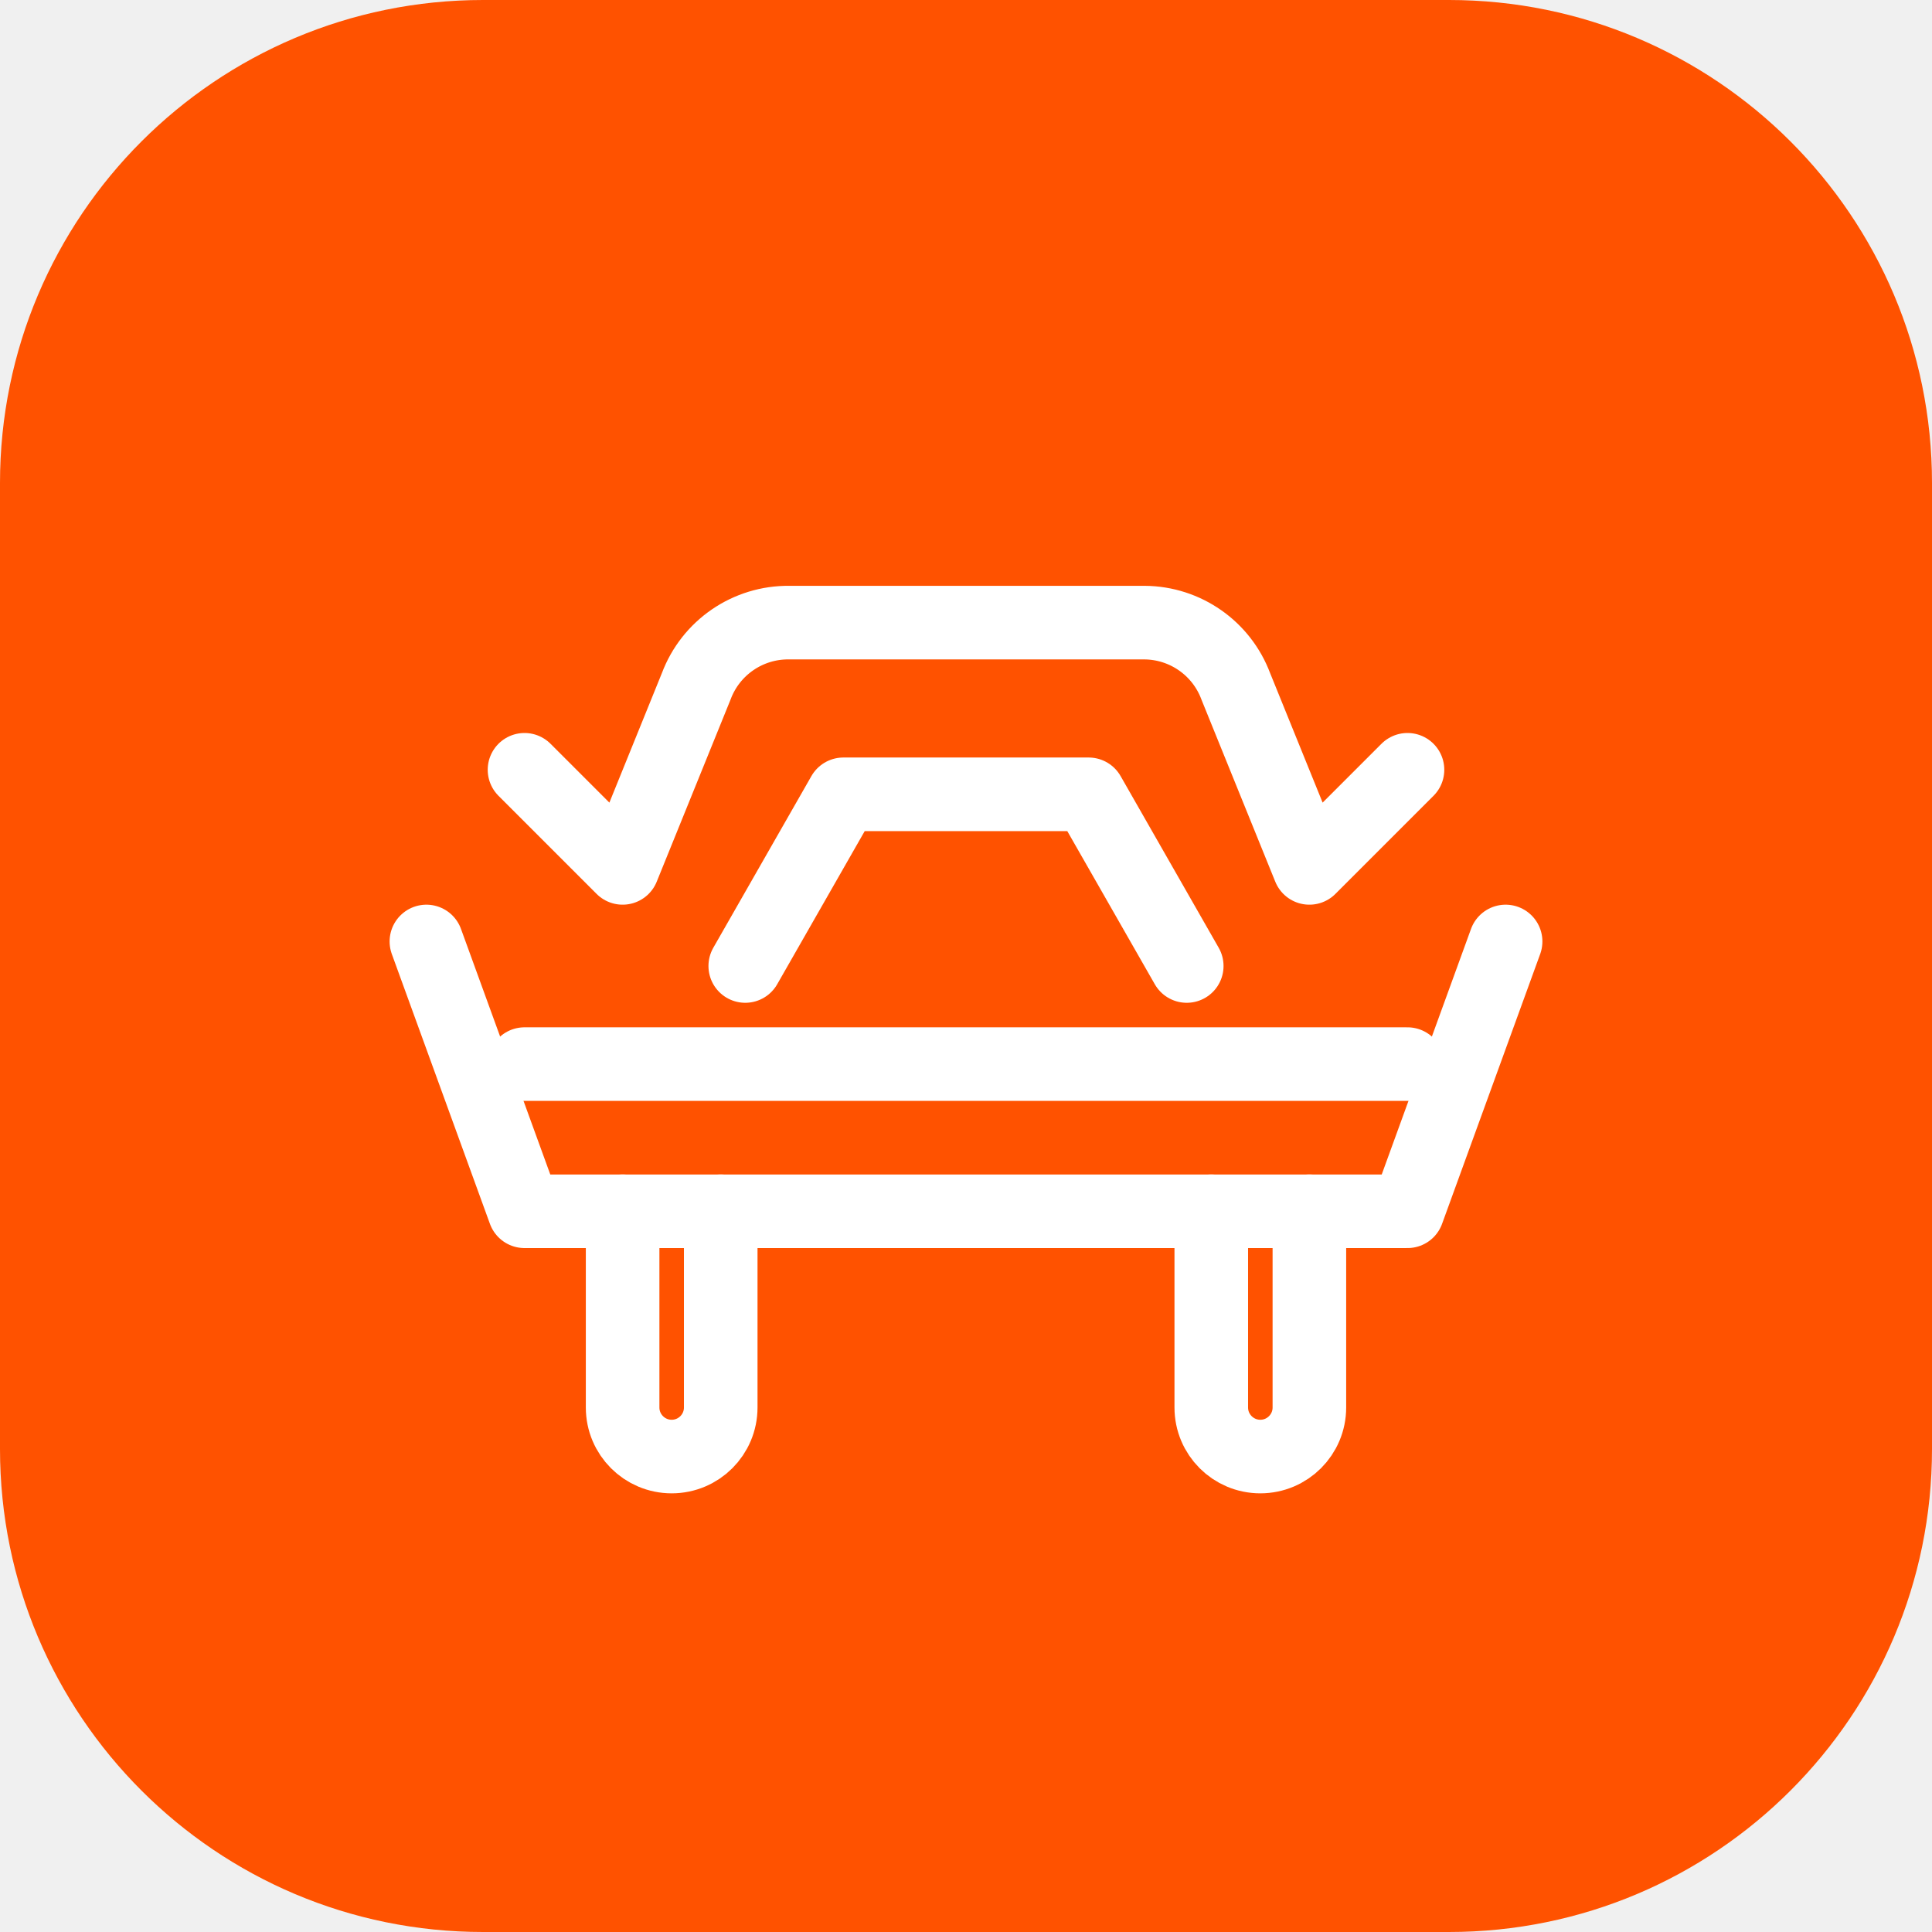
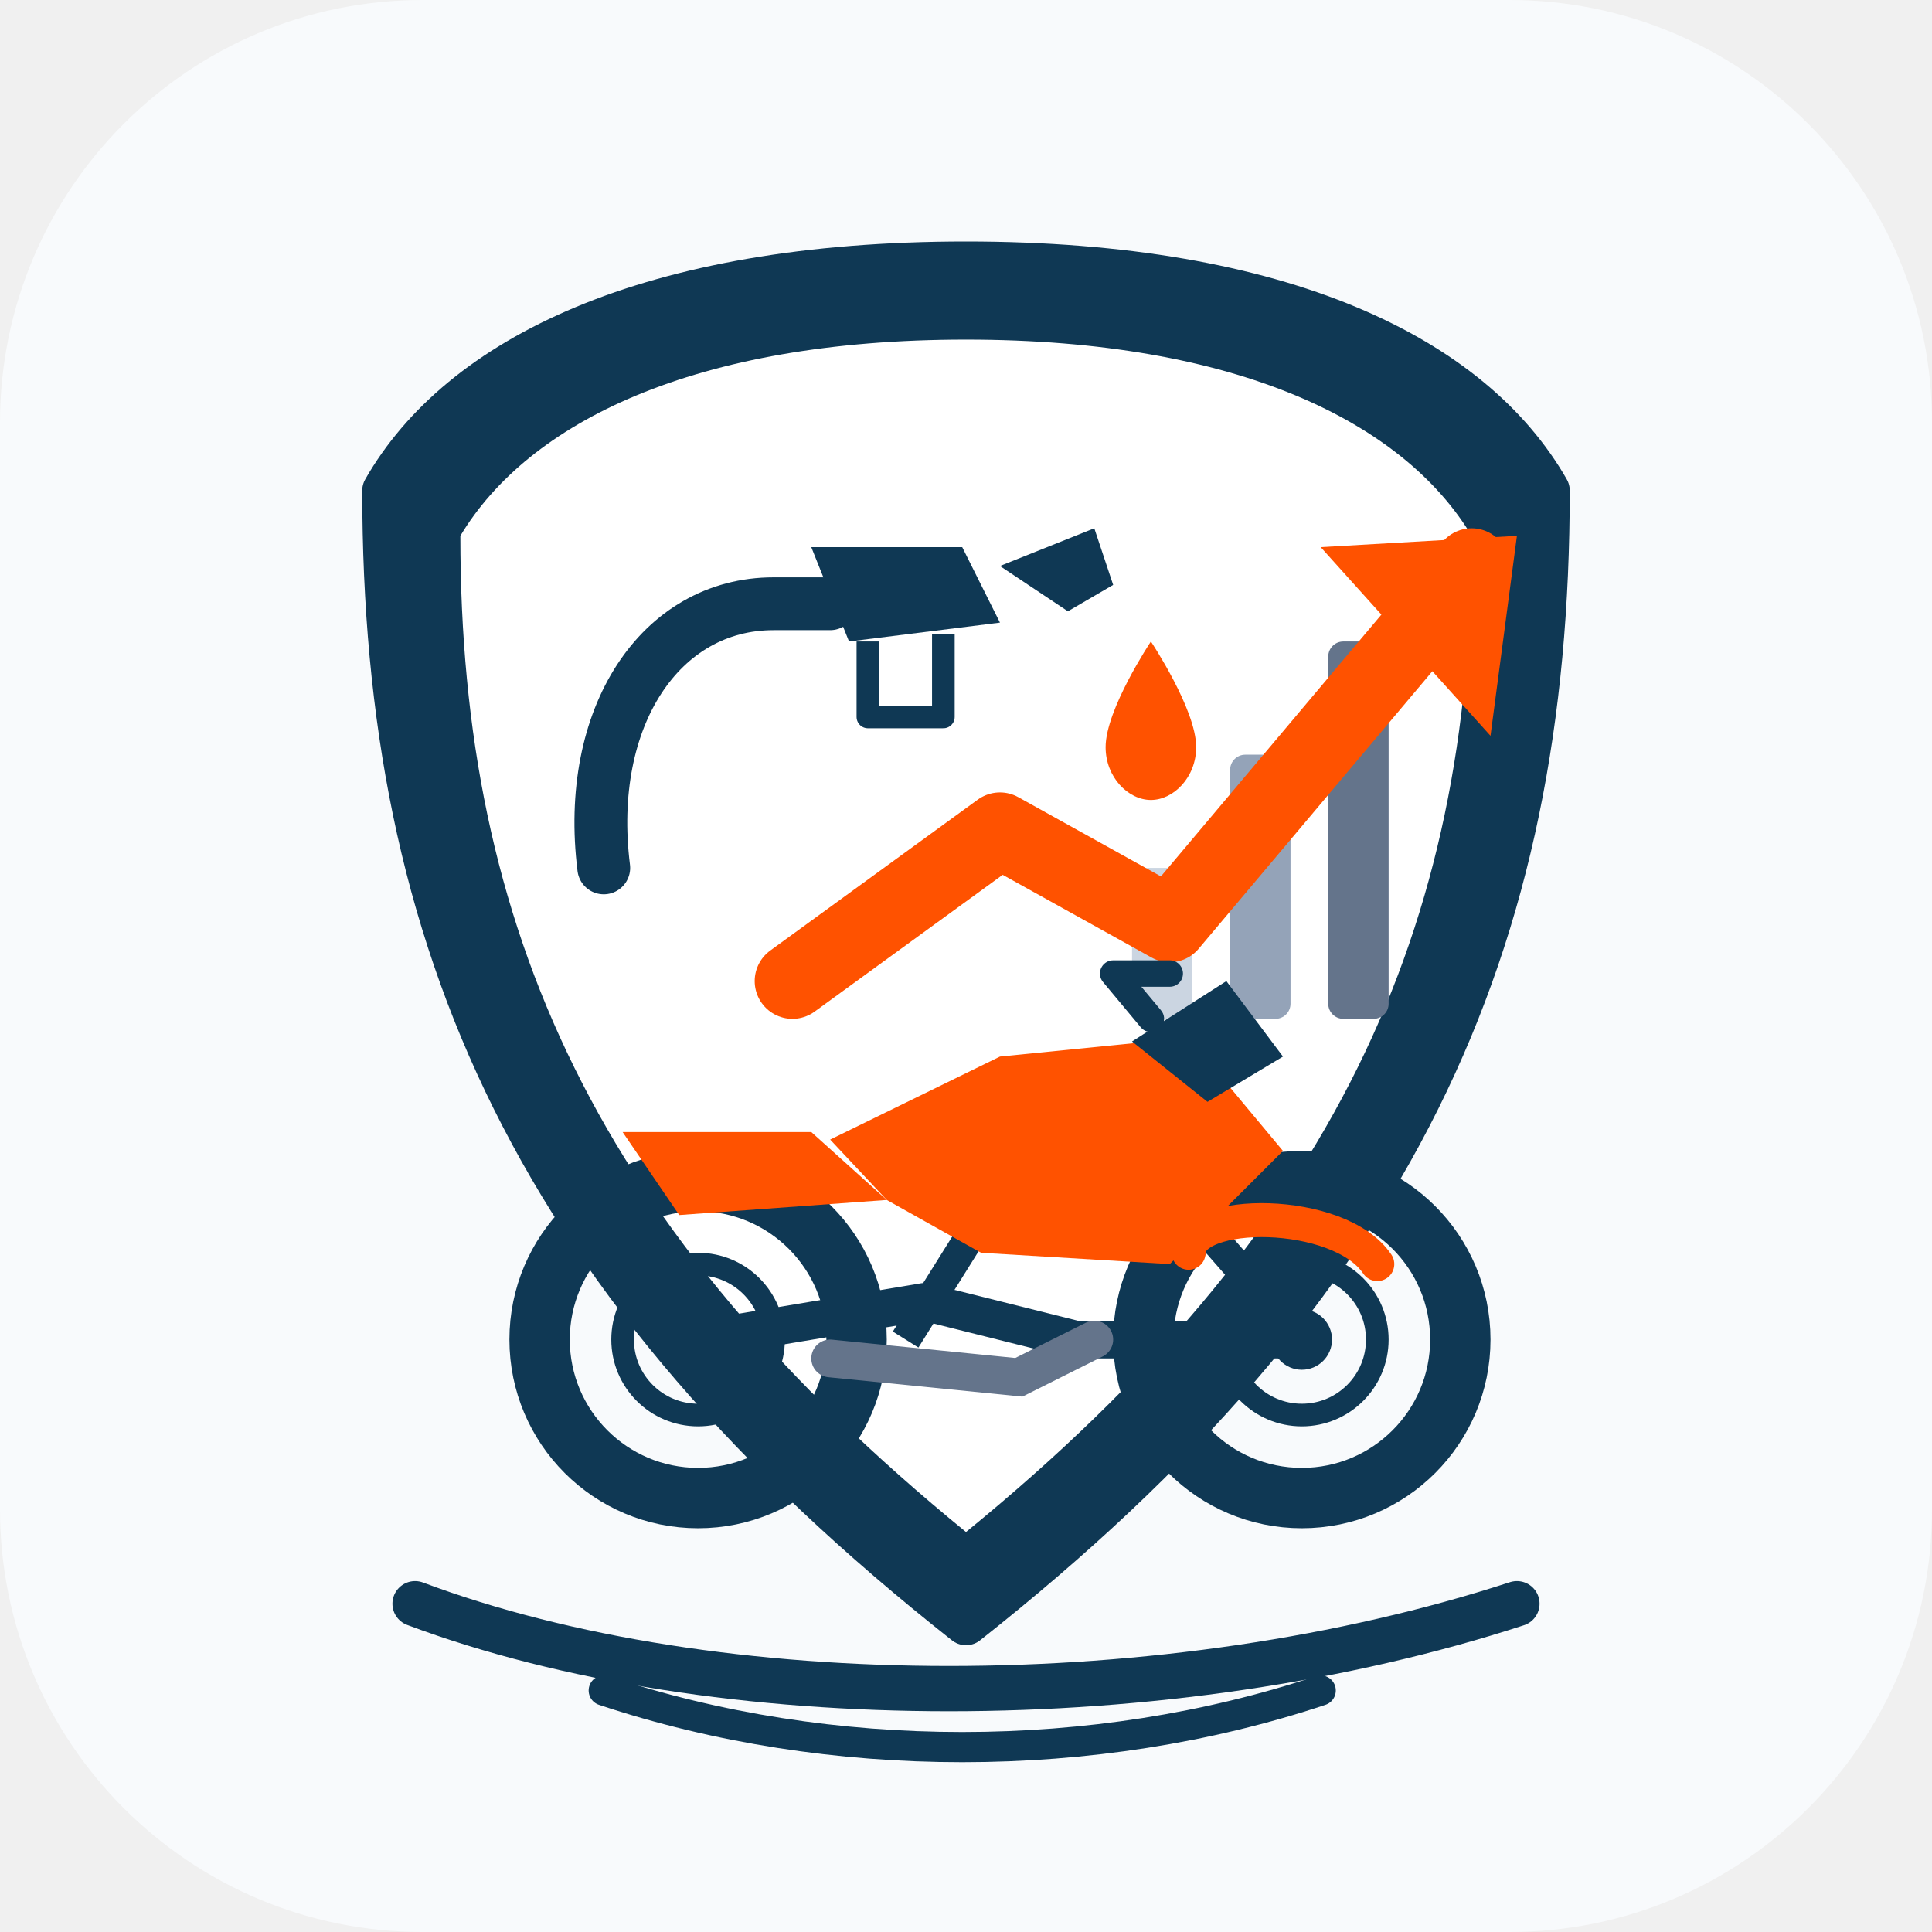
<svg xmlns="http://www.w3.org/2000/svg" viewBox="0 0 512 512" width="100%" height="100%">
-   <rect width="512" height="512" rx="128" fill="#FF5200" />
-   <g transform="translate(100, 100) scale(13)" fill="none" stroke="#FFFFFF" stroke-width="1.5" stroke-linecap="round" stroke-linejoin="round">
-     <path d="m21 8-2 2-1.5-3.7A2 2 0 0 0 15.64 5H8.4a2 2 0 0 0-1.9 1.3L5 10 3 8" />
-     <path d="M1 11.5 3 17h18l2-5.5" />
-     <path d="m7.5 12 2-3.5h5l2 3.5" />
-     <path d="M3 14h18" />
-     <path d="M5 17v4a1 1 0 0 0 1 1h0a1 1 0 0 0 1-1v-4" />
-     <path d="M17 17v4a1 1 0 0 0 1 1h0a1 1 0 0 0 1-1v-4" />
+   <rect width="512" height="512" rx="112" fill="#F8FAFC" />
+   <g transform="translate(0, 10)">
+     <path d="M 256 60               C 340 60, 390 85, 410 120               C 410 240, 370 330, 256 420               C 142 330, 102 240, 102 120               C 122 85, 172 60, 256 60 Z" fill="#0F3854" stroke="#0F3854" stroke-width="12" stroke-linejoin="round" />
+     <path d="M 256 80               C 328 80, 372 102, 390 132               C 390 236, 354 316, 256 396               C 158 316, 122 236, 122 132               C 140 102, 184 80, 256 80 Z" fill="#FFFFFF" />
+     <rect x="300" y="220" width="16" height="40" rx="4" fill="#CBD5E1" />
+     <rect x="326" y="190" width="16" height="70" rx="4" fill="#94A3B8" />
+     <rect x="352" y="160" width="16" height="100" rx="4" fill="#64748B" />
+     <g transform="translate(145, 110)">
+       <path d="M 15 110 C 10 70, 30 40, 60 40 L 75 40" fill="none" stroke="#0F3854" stroke-width="14" stroke-linecap="round" />
+       <path d="M 70 25 L 110 25 L 120 45 L 80 50 Z" fill="#0F3854" />
+       <path d="M 85 50 L 85 70 L 105 70 L 105 48" fill="none" stroke="#0F3854" stroke-width="6" stroke-linejoin="round" />
+       <path d="M 120 30 L 145 20 L 150 35 L 138 42" fill="#0F3854" />
+       <path d="M 160 50 C 160 50, 172 68, 172 78 C 172 86, 166 92, 160 92 C 154 92, 148 86, 148 78 C 148 68, 160 50, 160 50 Z" fill="#FF5200" />
+     </g>
+     <path d="M 210 250 L 265 210 L 310 235 L 390 140" fill="none" stroke="#FF5200" stroke-width="20" stroke-linecap="round" stroke-linejoin="round" />
+     <path d="M 350 135 L 402 132 L 395 185 Z" fill="#FF5200" />
+     <g transform="translate(130, 230)">
+       <circle cx="55" cy="115" r="42" fill="none" stroke="#0F3854" stroke-width="16" />
+       <circle cx="55" cy="115" r="20" fill="none" stroke="#0F3854" stroke-width="6" />
+       <circle cx="55" cy="115" r="8" fill="#0F3854" />
+       <circle cx="215" cy="115" r="42" fill="none" stroke="#0F3854" stroke-width="16" />
+       <circle cx="215" cy="115" r="20" fill="none" stroke="#0F3854" stroke-width="6" />
+       <circle cx="215" cy="115" r="8" fill="#0F3854" />
+       <path d="M 55 115 L 115 105 L 155 115 L 215 115" fill="none" stroke="#0F3854" stroke-width="10" stroke-linecap="round" stroke-linejoin="round" />
+       <path d="M 110 115 L 135 75 L 180 75 L 215 115" fill="none" stroke="#0F3854" stroke-width="8" />
+       <path d="M 90 120 L 140 125 L 160 115" fill="none" stroke="#64748B" stroke-width="10" stroke-linecap="round" />
+       <path d="M 35 60 L 85 60 L 105 78 L 50 82 Z" fill="#FF5200" />
+       <path d="M 90 62 L 135 40 L 185 35 L 210 65 L 180 95 L 130 92 L 105 78 Z" fill="#FF5200" />
+       <path d="M 170 36 L 195 20 L 210 40 L 190 52 Z" fill="#0F3854" />
+       <path d="M 175 30 L 165 18 M 165 18 L 180 18" fill="none" stroke="#0F3854" stroke-width="7" stroke-linecap="round" stroke-linejoin="round" />
+       <path d="M 185 92 C 185 80, 225 80, 235 95" fill="none" stroke="#FF5200" stroke-width="9" stroke-linecap="round" />
+     </g>
+     <path d="M 110 415 C 190 445, 310 445, 402 415" fill="none" stroke="#0F3854" stroke-width="12" stroke-linecap="round" />
+     <path d="M 160 438 C 220 458, 290 458, 350 438" fill="none" stroke="#0F3854" stroke-width="8" stroke-linecap="round" />
  </g>
</svg>
